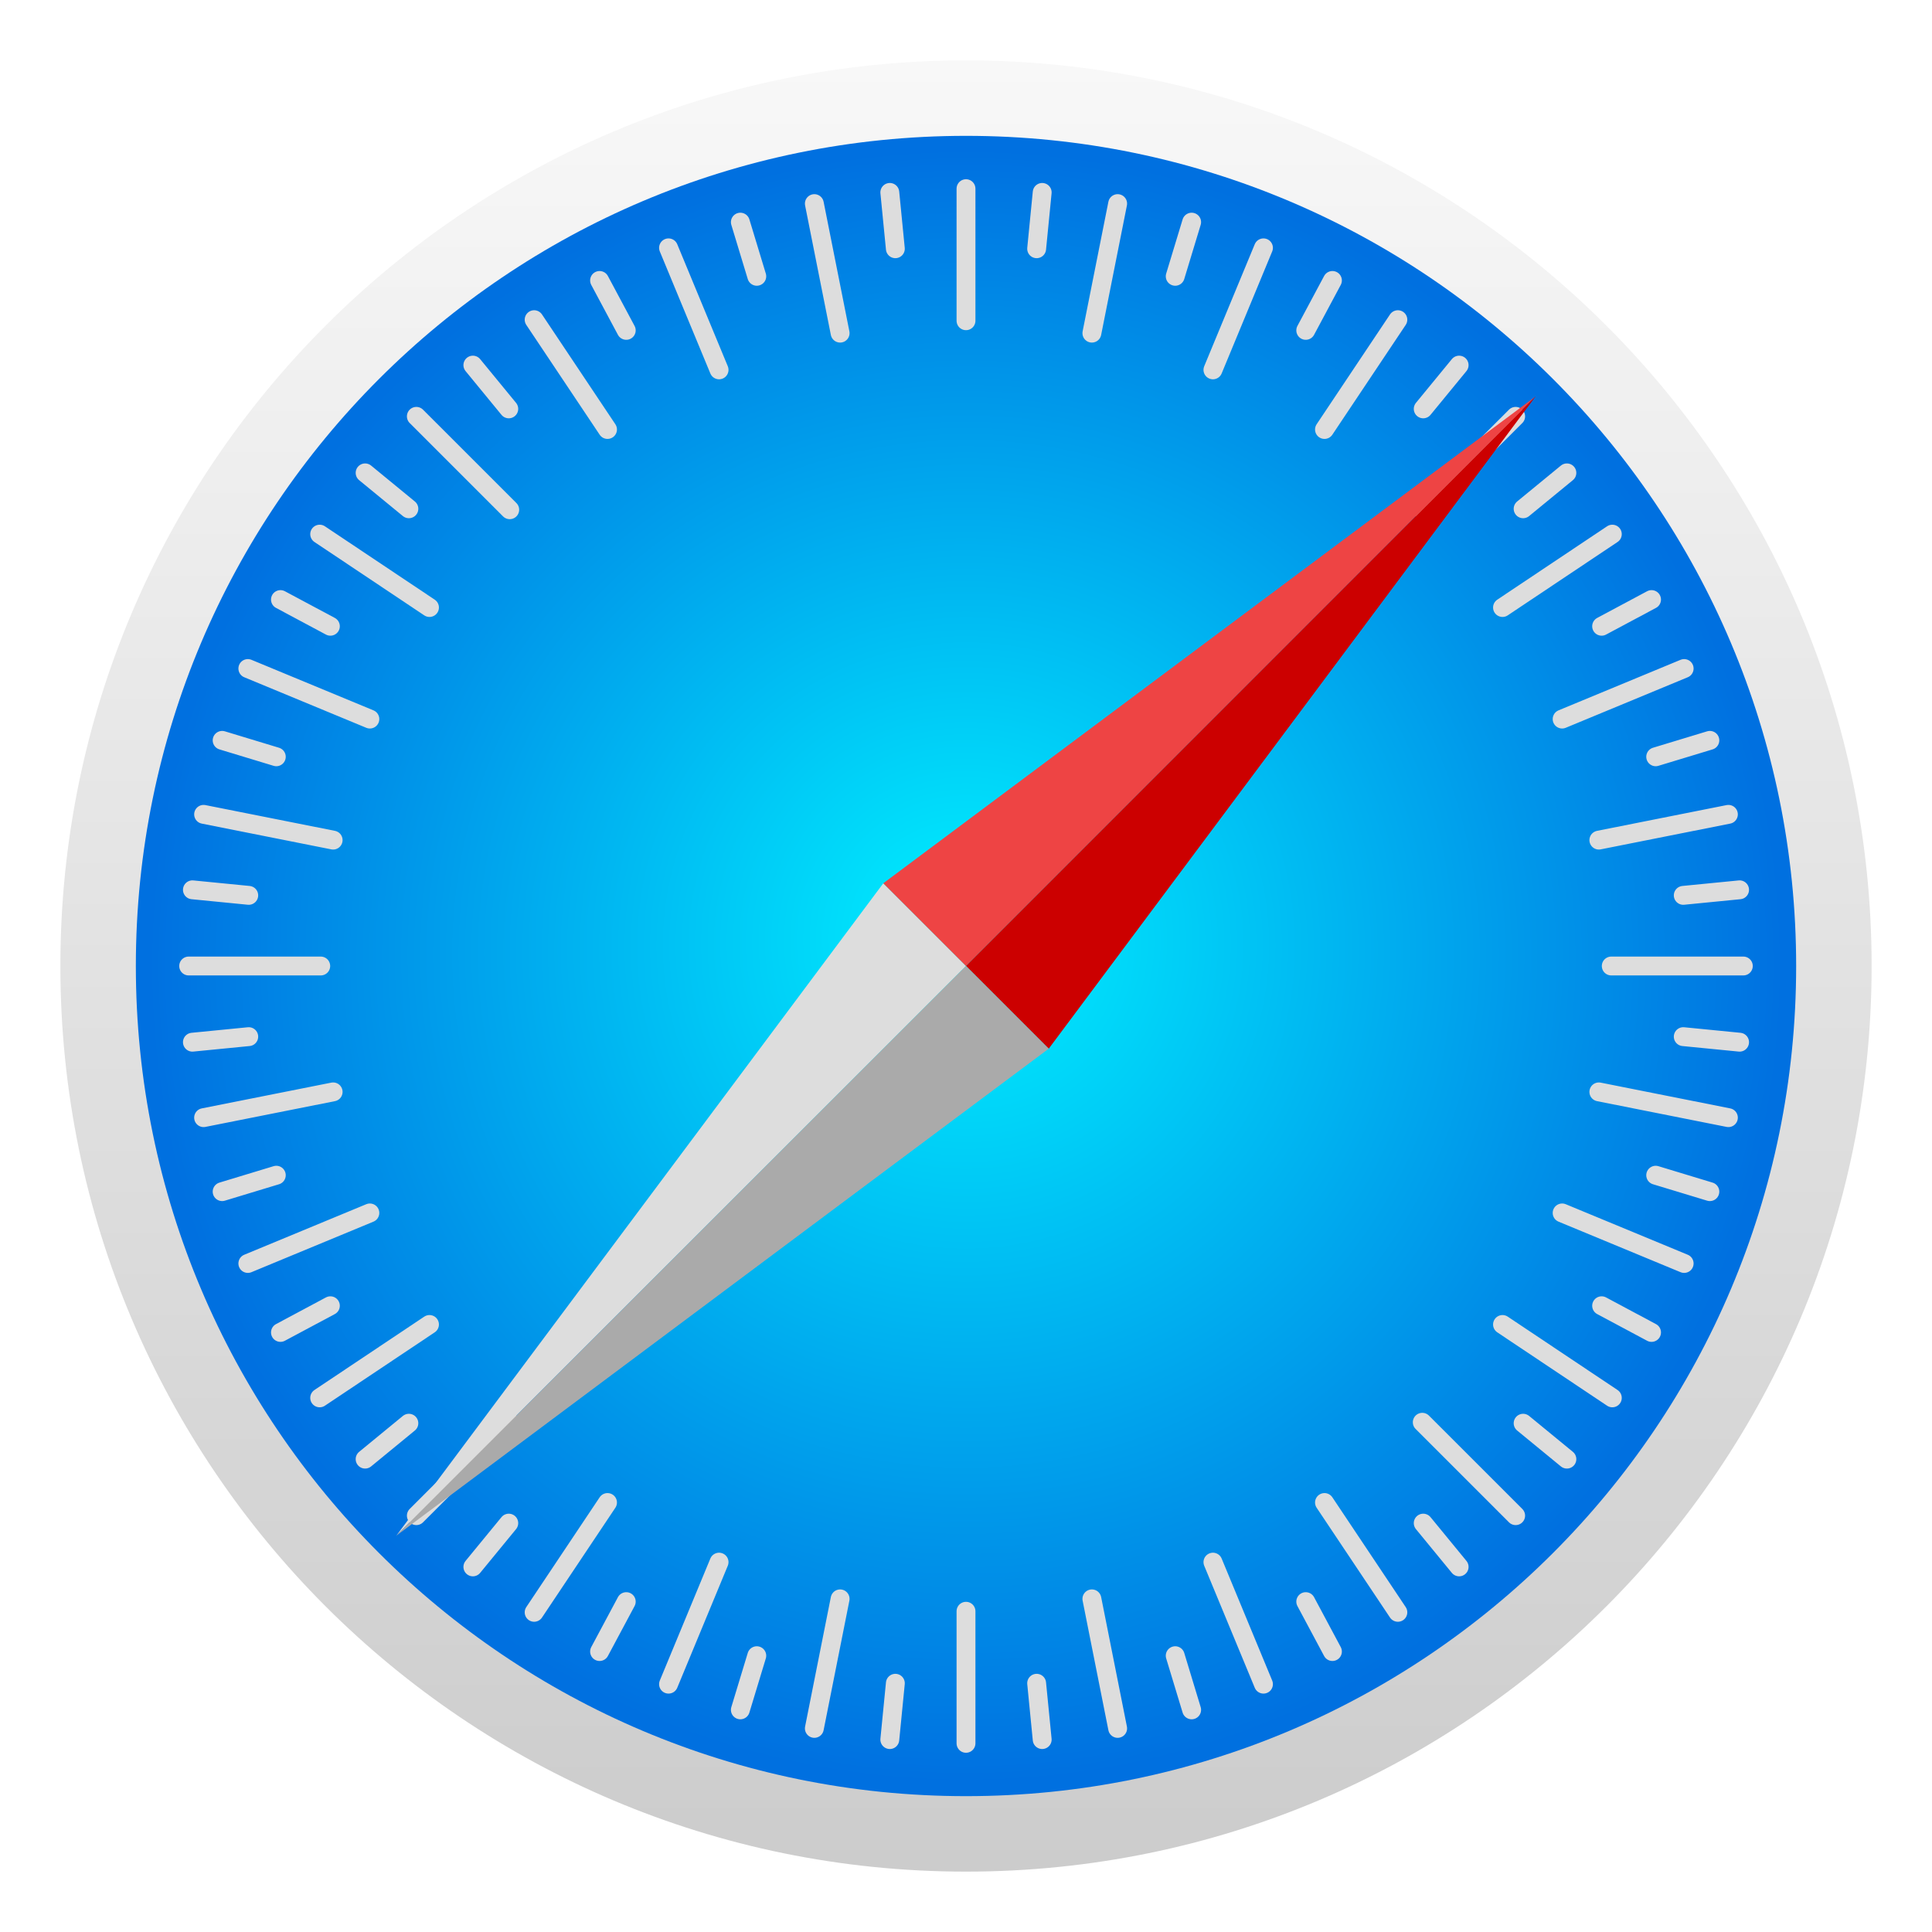
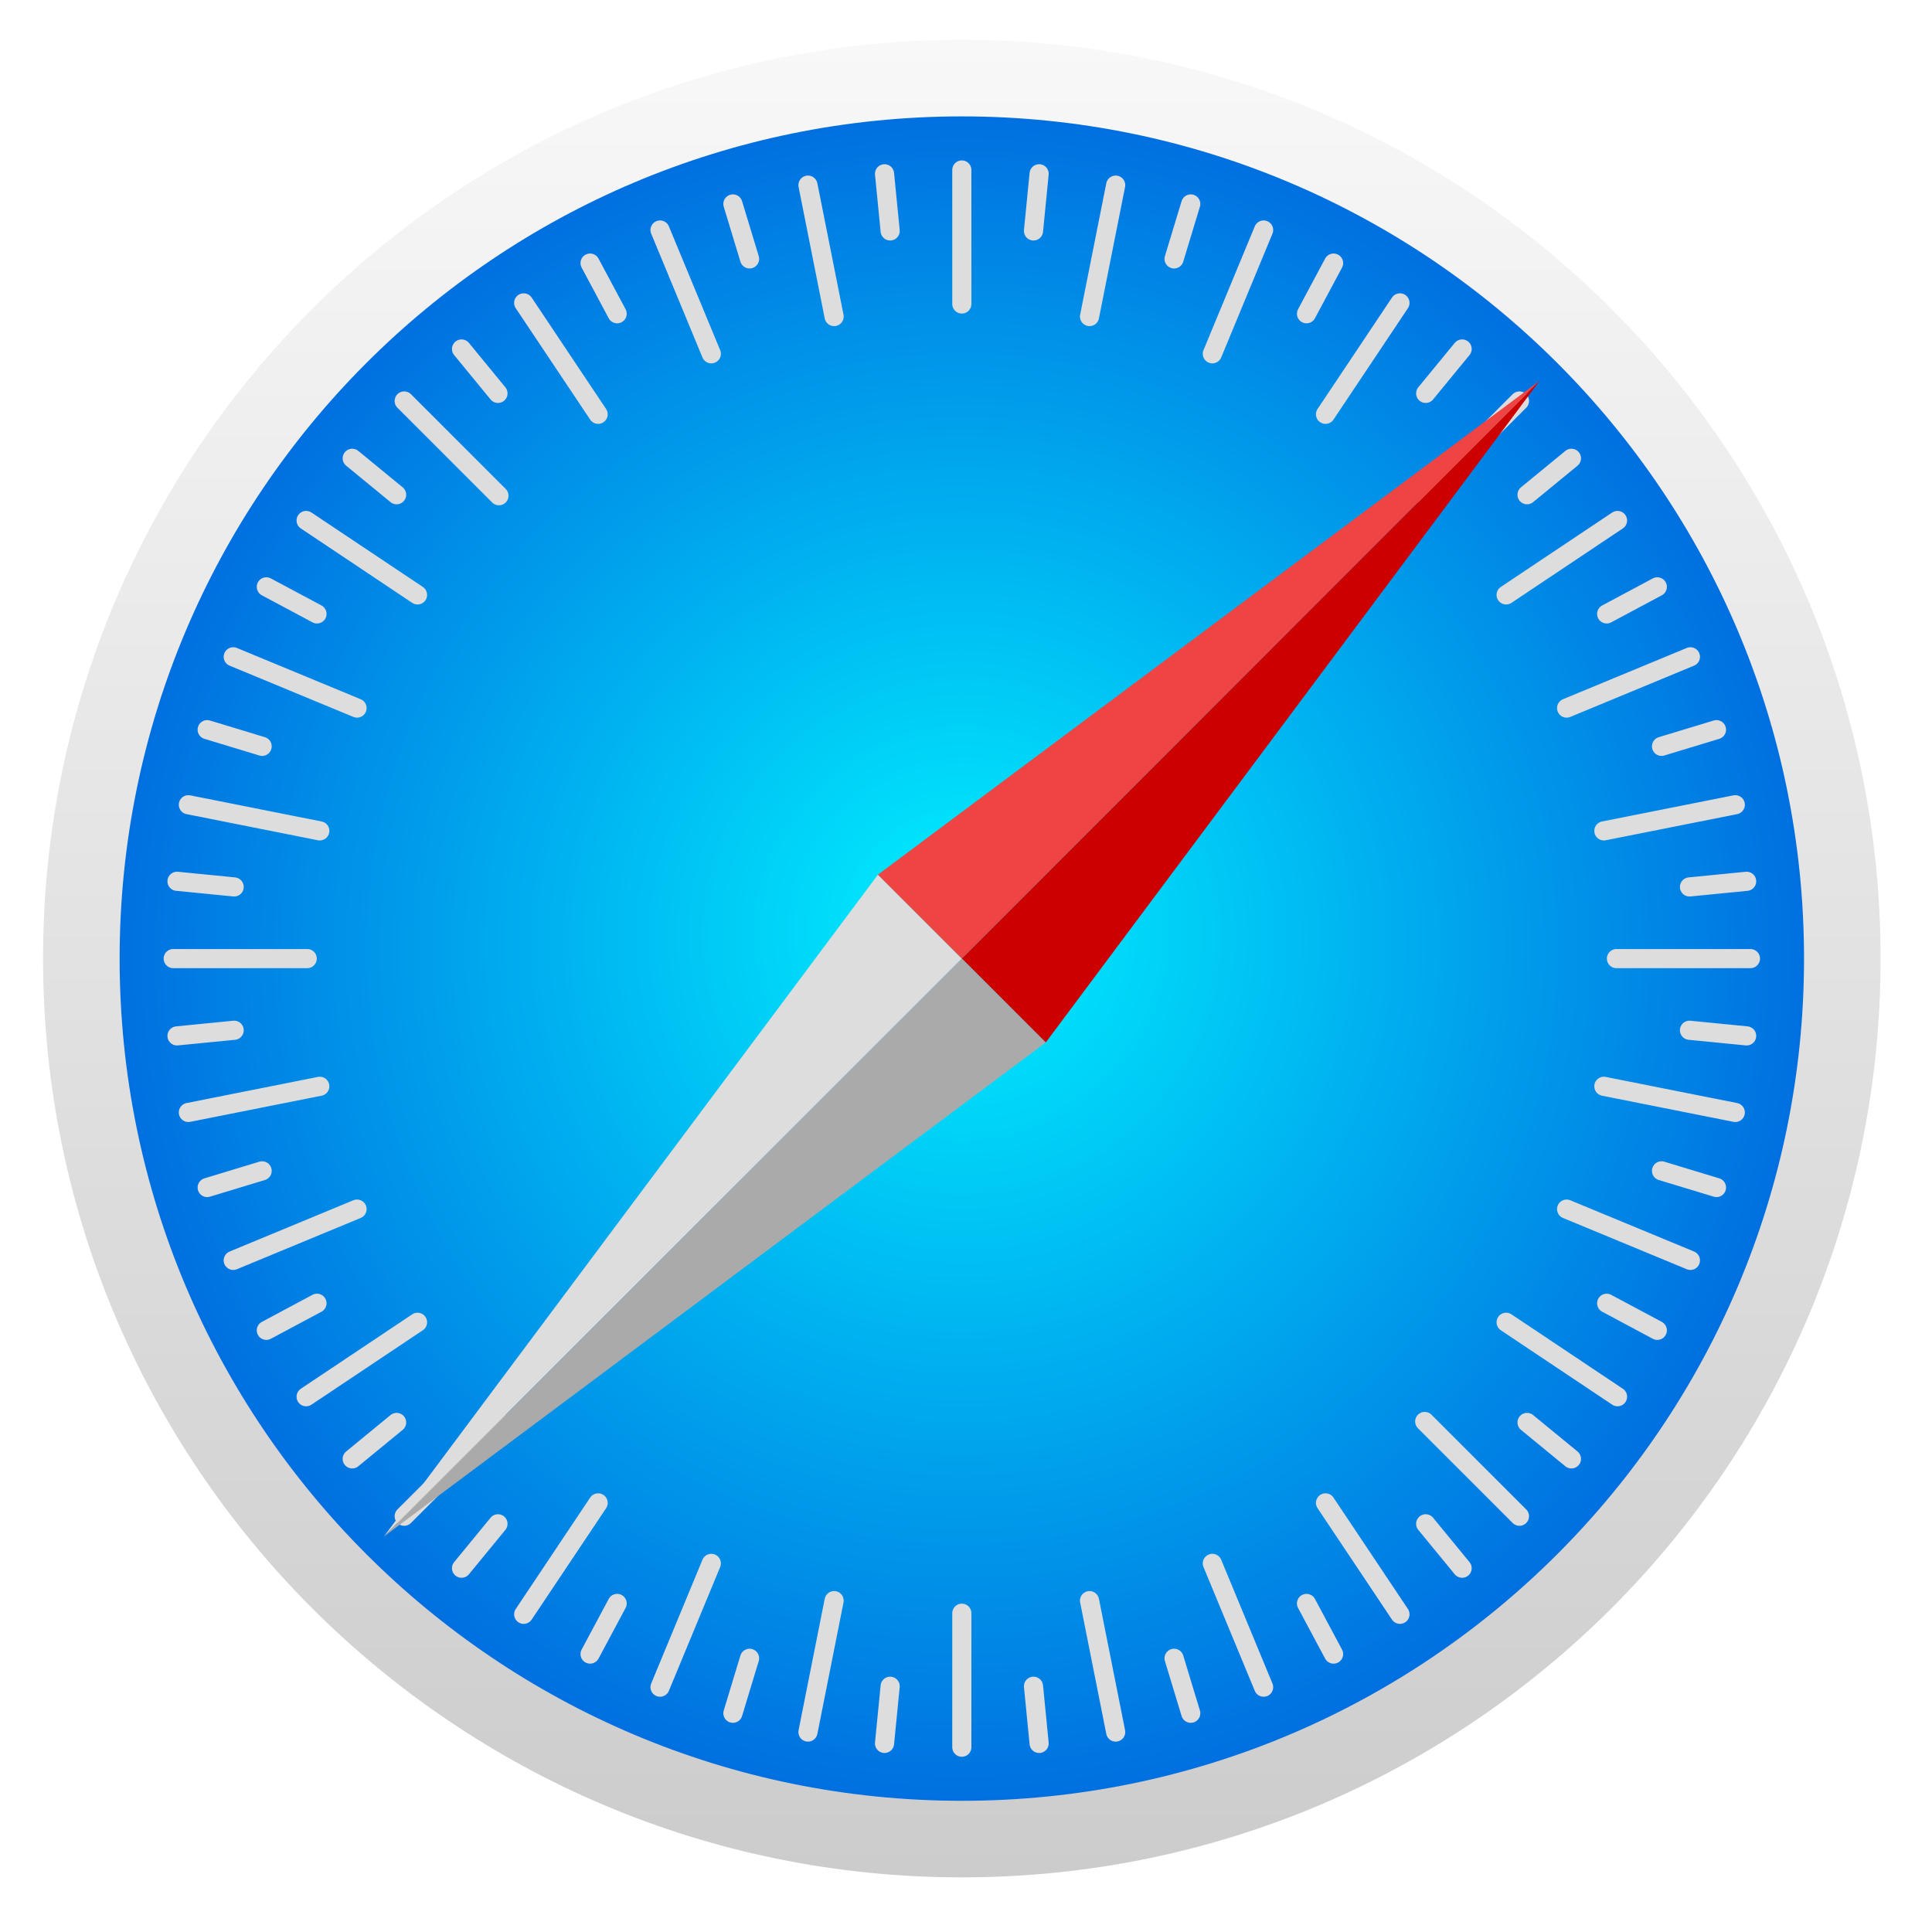
- <svg xmlns="http://www.w3.org/2000/svg" xmlns:xlink="http://www.w3.org/1999/xlink" height="1024" width="1024" viewbox="0 0 1024 1024">
-   <defs>
-     <linearGradient id="lgrad" x1="0%" y1="0%" x2="0%" y2="100%">
-       <stop offset="0%" stop-color="#f8f8f8" />
-       <stop offset="100%" stop-color="#ccc" />
+ <svg xmlns="http://www.w3.org/2000/svg" xmlns:xlink="http://www.w3.org/1999/xlink" height="128" width="128" viewbox="0 0 1024 1024" version="1.1" id="svg50">
+   <defs id="defs12">
+     <linearGradient id="lgrad" x1="32" y1="32" x2="32" y2="992" gradientUnits="userSpaceOnUse" gradientTransform="translate(0,-896)">
+       <stop offset="0%" stop-color="#f8f8f8" id="stop2" />
+       <stop offset="100%" stop-color="#ccc" id="stop4" />
    </linearGradient>
-     <radialGradient id="rgrad" x1="0%" y1="0%" x2="0%" y2="100%" fx="50%" fy="48%">
-       <stop offset="0%" stop-color="#00f0ff" />
-       <stop offset="100%" stop-color="#0070e0" />
+     <radialGradient id="rgrad" x1="0%" y1="0%" x2="0%" y2="100%" fx="512" fy="494.4" cx="512" cy="512" r="440" gradientUnits="userSpaceOnUse" gradientTransform="translate(0,-896)">
+       <stop offset="0%" stop-color="#00f0ff" id="stop7" />
+       <stop offset="100%" stop-color="#0070e0" id="stop9" />
    </radialGradient>
  </defs>
-   <circle cx="512" cy="512" r="480" fill="url(#lgrad)" />
-   <circle cx="512" cy="512" r="440" fill="url(#rgrad)" />
-   <g stroke="#ddd" stroke-width="10" stroke-linecap="round">
-     <g id="t16">
-       <g id="t8">
-         <g id="t4">
-           <g id="t2">
-             <line x1="512" y1="100" x2="512" y2="170" />
-             <line x1="512" y1="924" x2="512" y2="854" />
-             <line x1="512" y1="100" x2="512" y2="130" transform="rotate(5.625 512 512)" />
-             <line x1="512" y1="924" x2="512" y2="894" transform="rotate(5.625 512 512)" />
+   <g id="g884" transform="matrix(0.1268141,0,0,0.1268141,-1.205232,112.206)">
+     <circle style="fill:url(#lgrad)" id="circle14" r="480" cy="-384" cx="512" />
+     <circle style="fill:url(#rgrad)" id="circle16" r="440" cy="-384" cx="512" />
+     <g transform="translate(0,-896)" style="stroke:#dddddd;stroke-width:10;stroke-linecap:round" id="g38">
+       <g id="t16">
+         <g id="t8">
+           <g id="t4">
+             <g id="t2">
+               <line id="line18" y2="170" x2="512" y1="100" x1="512" />
+               <line id="line20" y2="854" x2="512" y1="924" x1="512" />
+               <line id="line22" transform="rotate(5.625,512,512)" y2="130" x2="512" y1="100" x1="512" />
+               <line id="line24" transform="rotate(5.625,512,512)" y2="894" x2="512" y1="924" x1="512" />
+             </g>
+             <use height="100%" width="100%" y="0" x="0" id="use27" transform="rotate(90,512,512)" xlink:href="#t2" />
          </g>
-           <use xlink:href="#t2" transform="rotate(90 512 512)" />
+           <use height="100%" width="100%" y="0" x="0" id="use30" transform="rotate(45,512,512)" xlink:href="#t4" />
        </g>
-         <use xlink:href="#t4" transform="rotate(45 512 512)" />
+         <use height="100%" width="100%" y="0" x="0" id="use33" transform="rotate(22.5,512,512)" xlink:href="#t8" />
      </g>
-       <use xlink:href="#t8" transform="rotate(22.5 512 512)" />
+       <use height="100%" width="100%" y="0" x="0" id="use36" transform="rotate(11.25,512,512)" xlink:href="#t16" />
    </g>
-     <use xlink:href="#t16" transform="rotate(11.25 512 512)" />
-   </g>
-   <g transform="rotate(-45 512 512)">
-     <polygon points="85 512 512 450 512 512" fill="#ddd" />
-     <polygon points="512 450 939 512 512 512" fill="#e44" />
-     <polygon points="939 512 512 574 512 512" fill="#c00" />
-     <polygon points="85 512 512 574 512 512" fill="#aaa" />
+     <g id="g48" transform="rotate(-45,-569.5677,64)">
+       <polygon style="fill:#dddddd" id="polygon40" points="512,450 512,512 85,512 " />
+       <polygon style="fill:#ee4444" id="polygon42" points="939,512 512,512 512,450 " />
+       <polygon style="fill:#cc0000" id="polygon44" points="512,574 512,512 939,512 " />
+       <polygon style="fill:#aaaaaa" id="polygon46" points="512,574 512,512 85,512 " />
+     </g>
  </g>
</svg>
